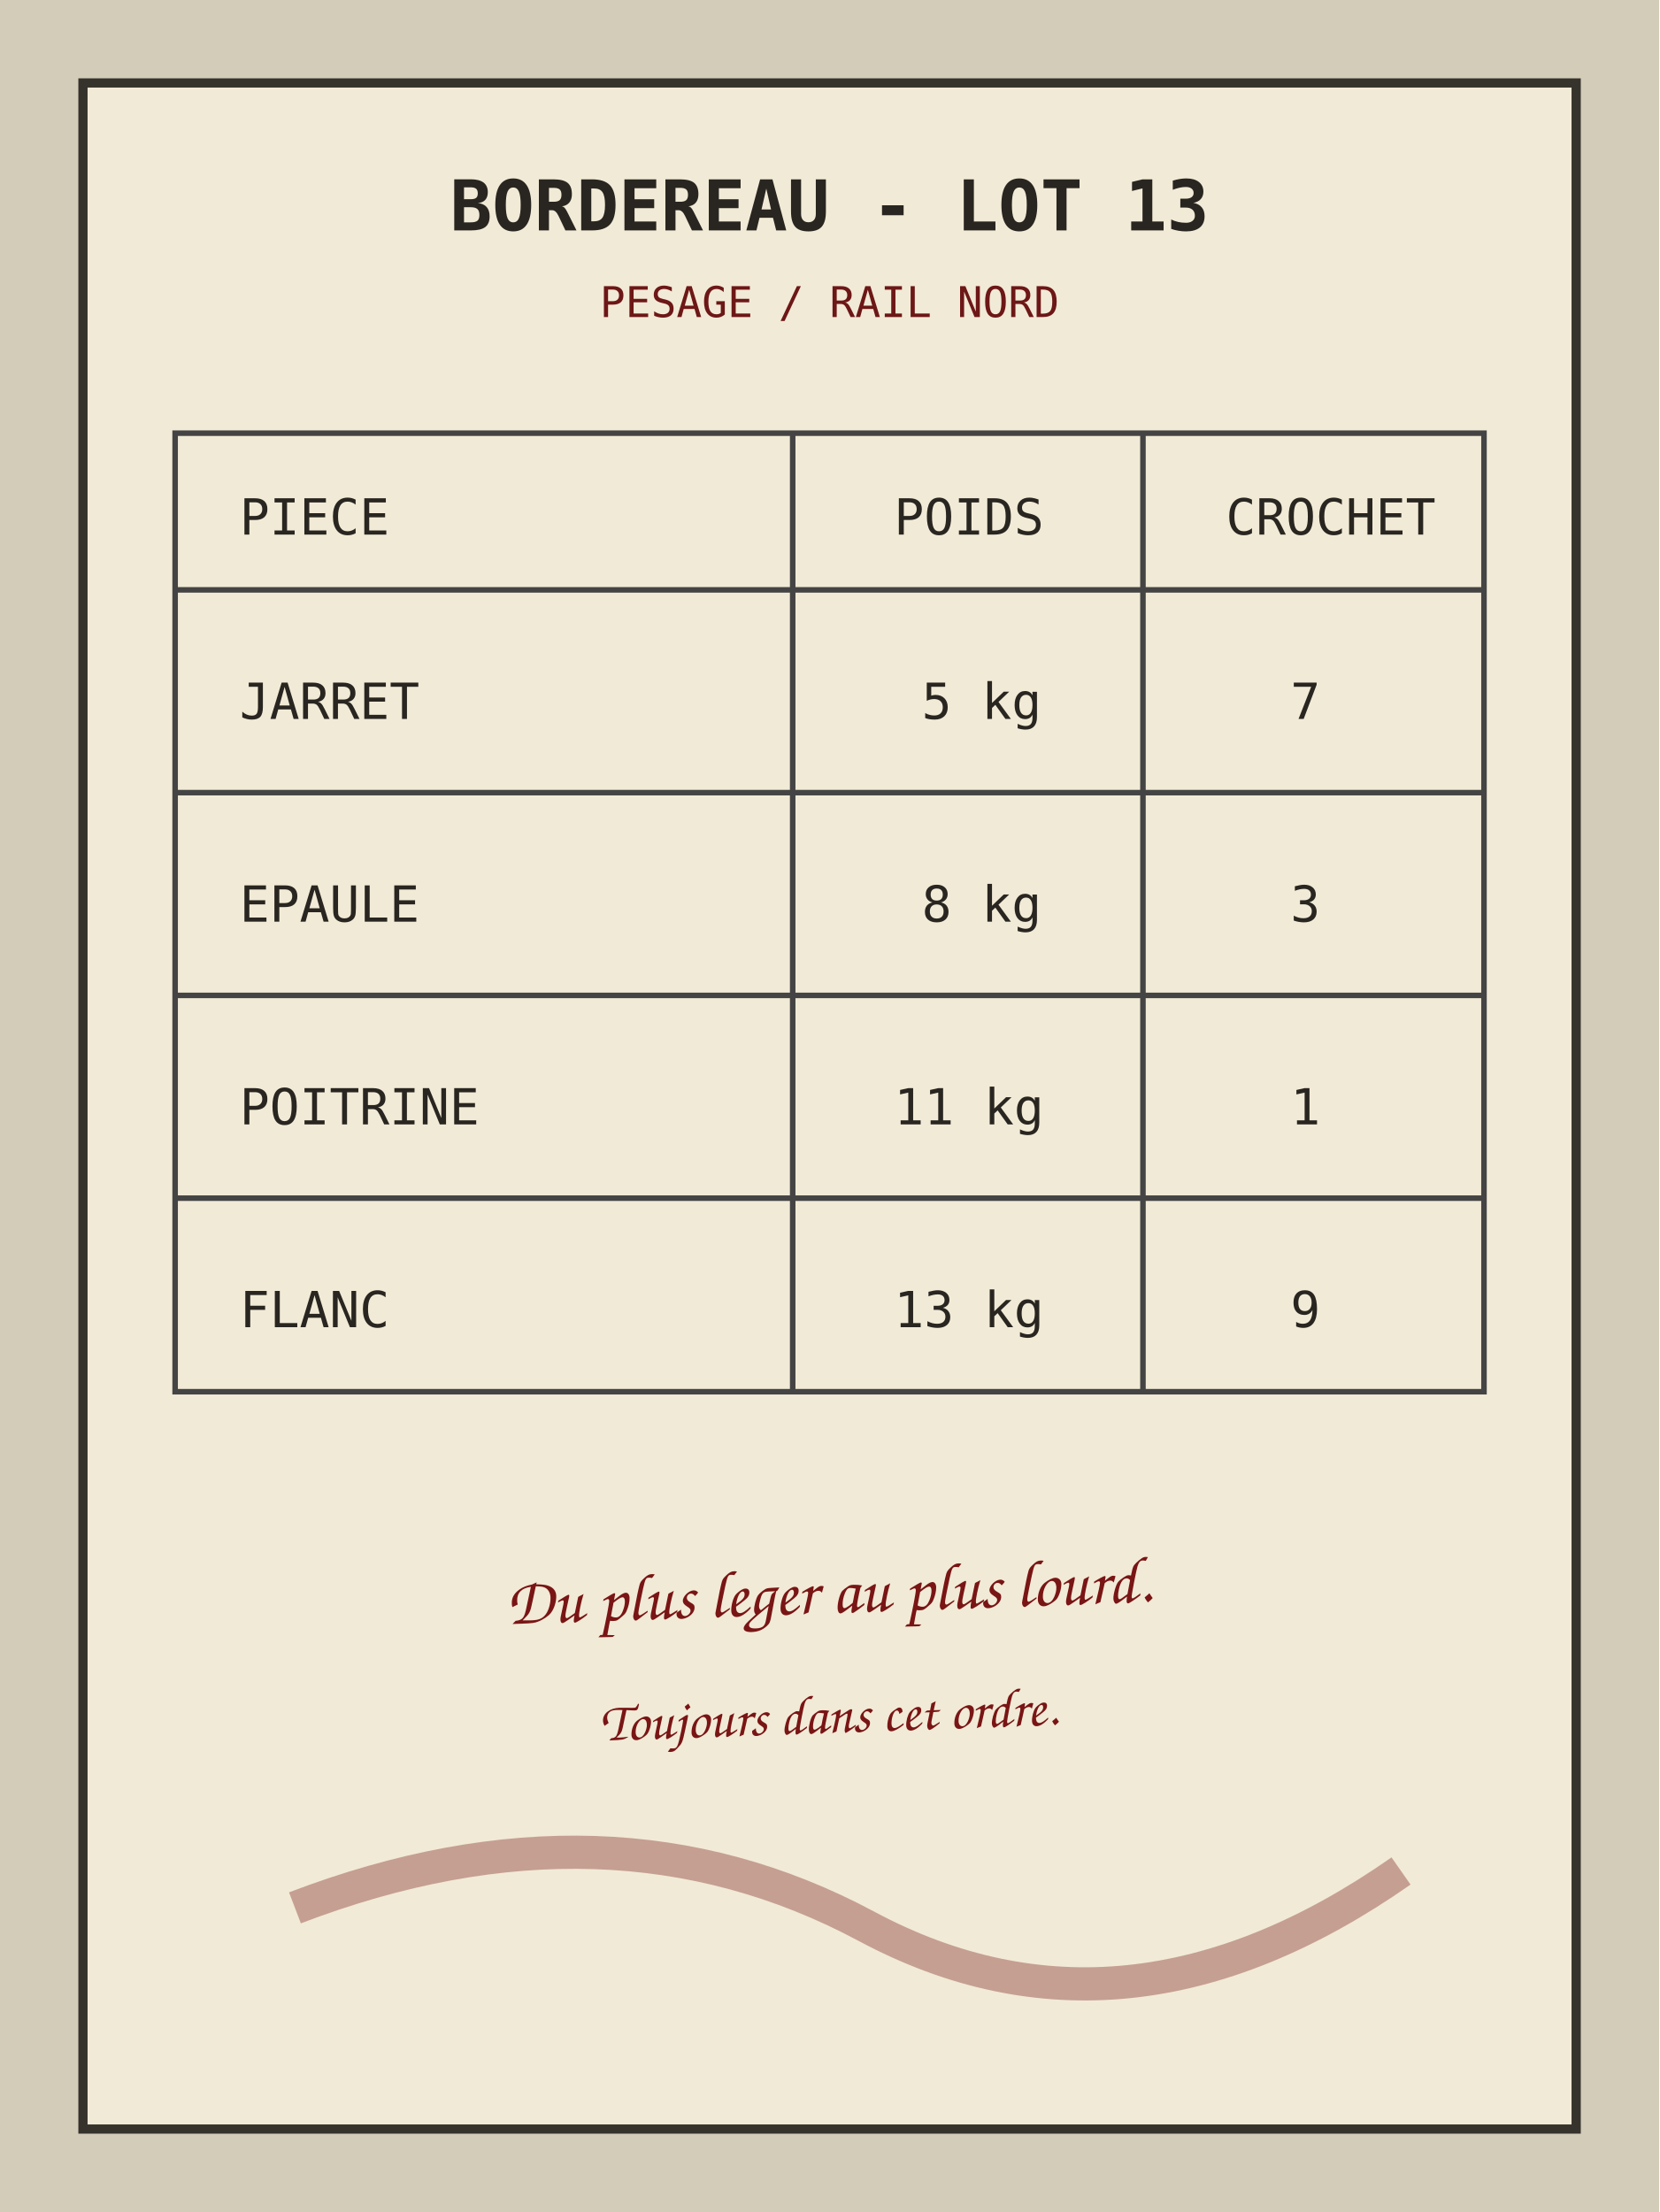
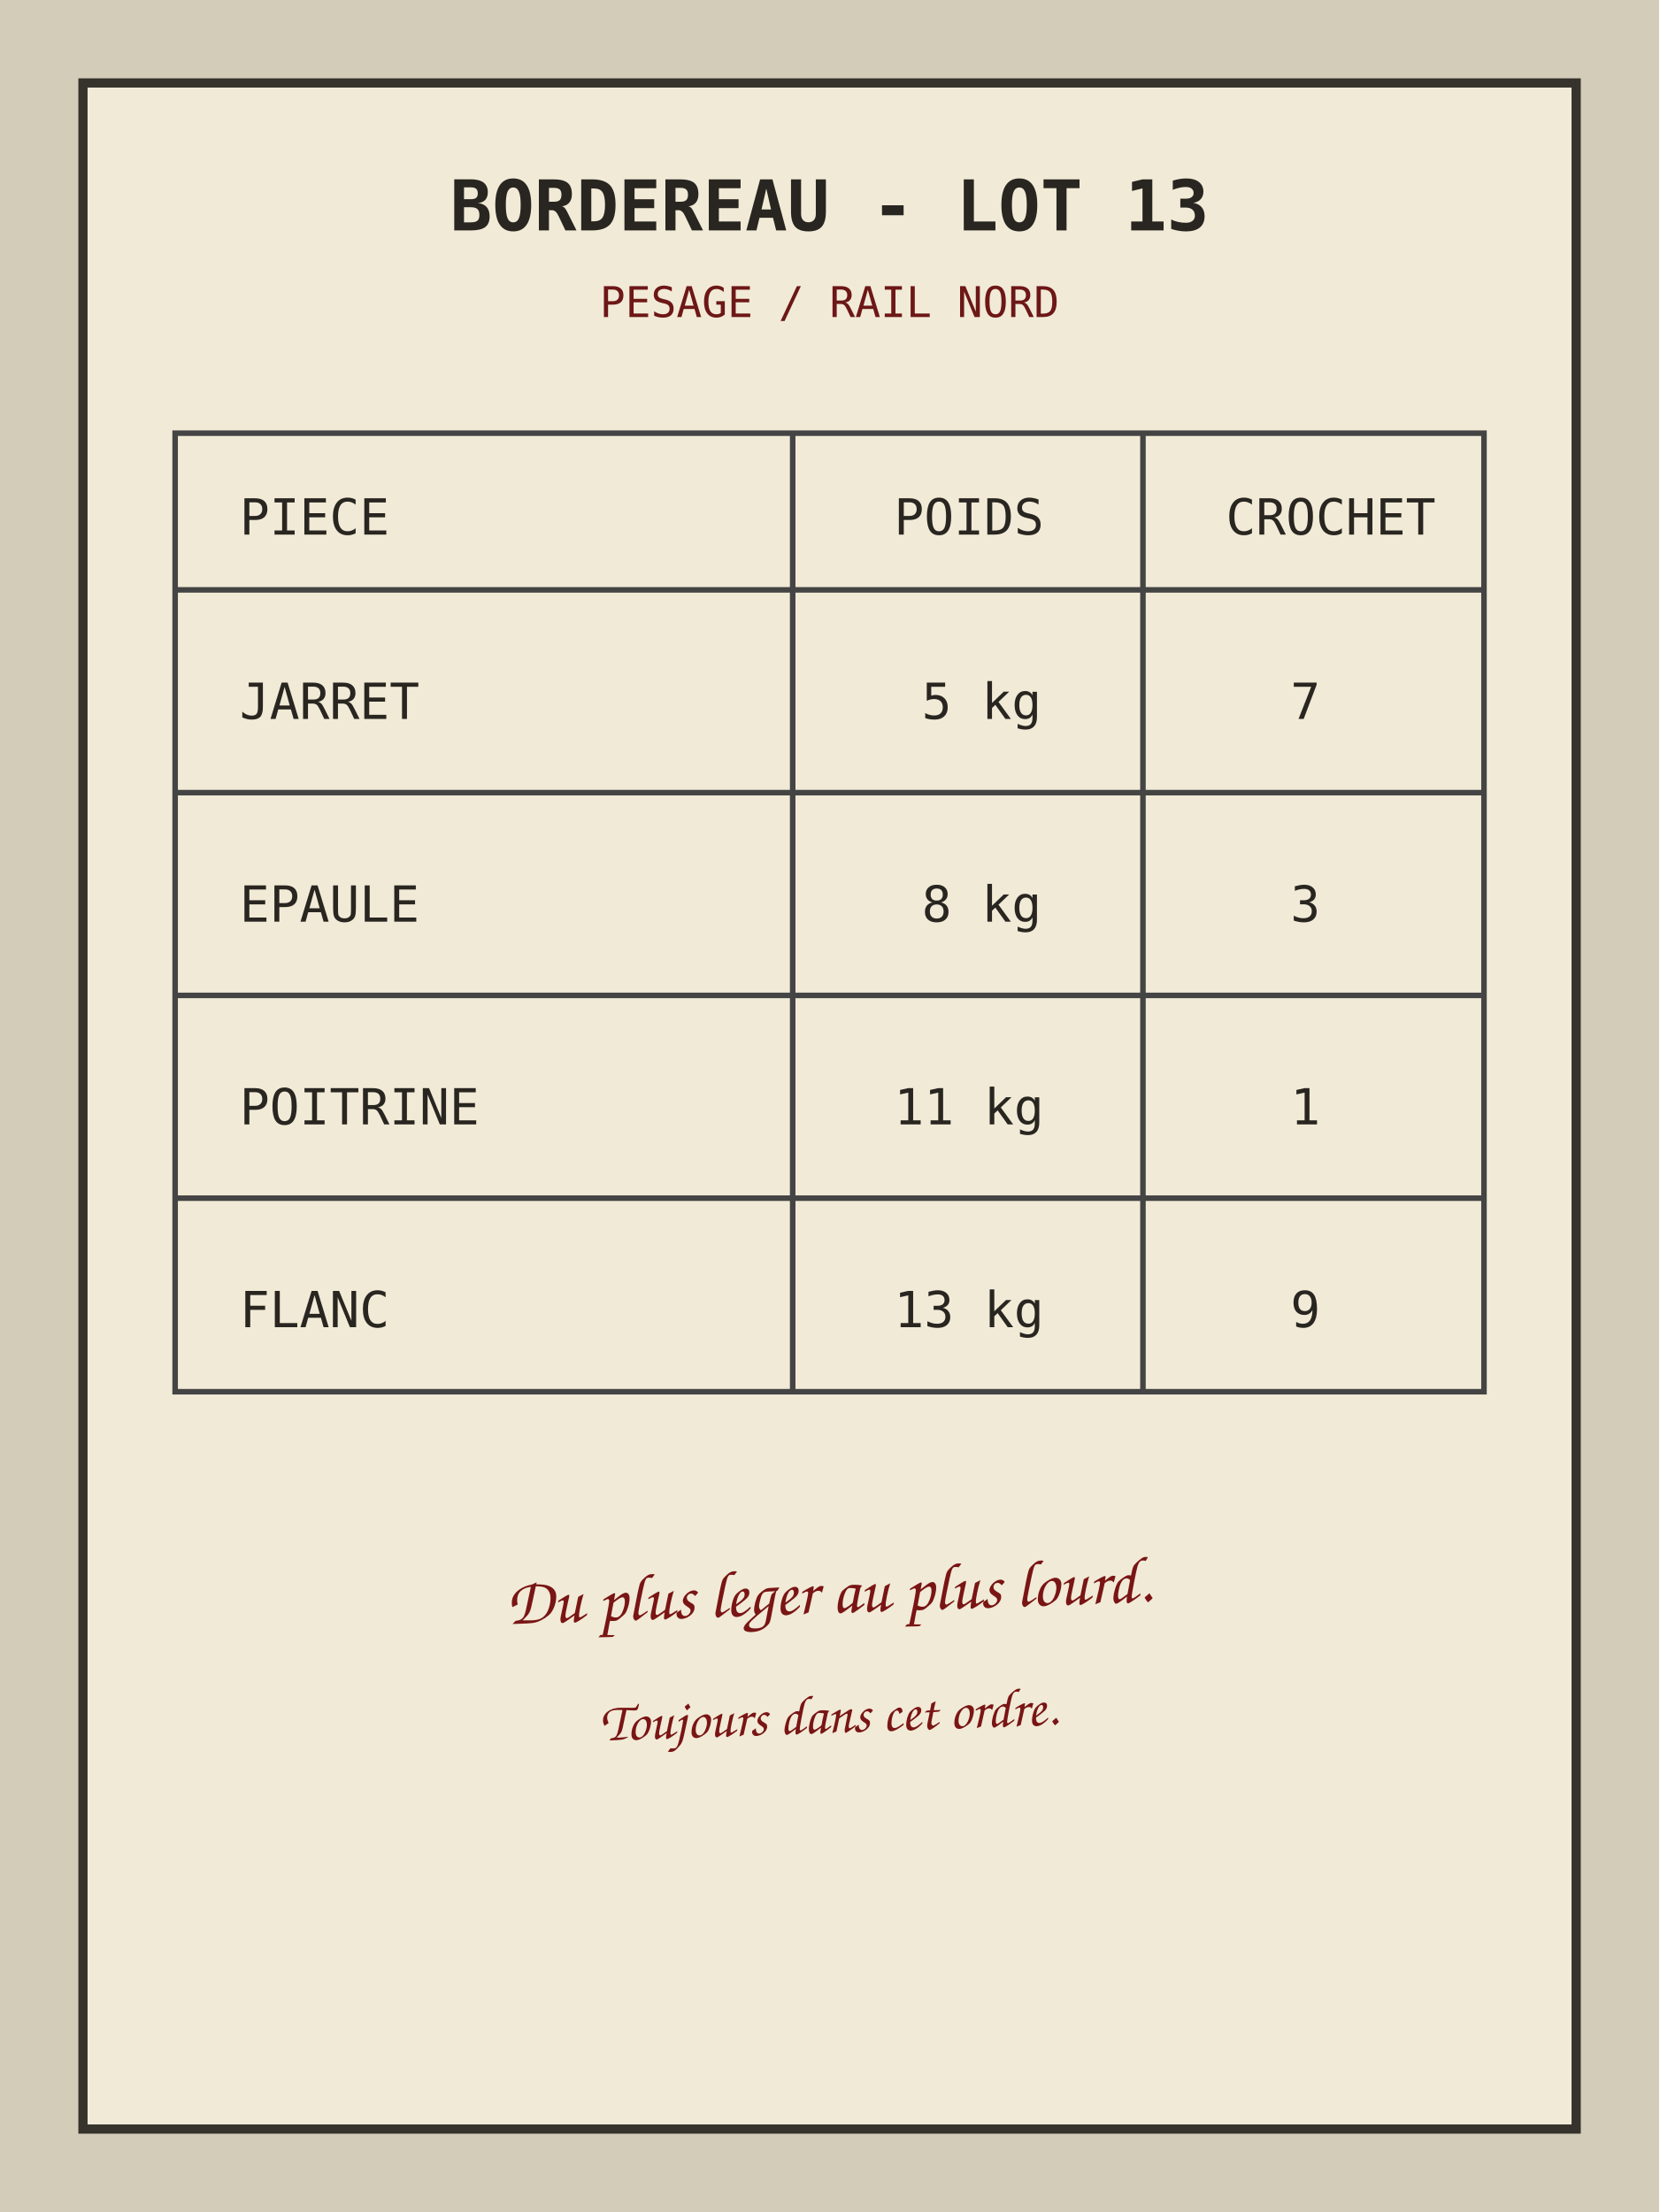
<svg xmlns="http://www.w3.org/2000/svg" width="900" height="1200" viewBox="0 0 900 1200">
  <rect width="900" height="1200" fill="#d3ccb8" />
  <rect x="45" y="45" width="810" height="1110" fill="#f1ead6" stroke="#36332d" stroke-width="5" />
  <text x="450" y="125" text-anchor="middle" font-family="monospace" font-size="38" font-weight="bold" fill="#292621">BORDEREAU - LOT 13</text>
  <text x="450" y="172" text-anchor="middle" font-family="monospace" font-size="23" fill="#6d1717">PESAGE / RAIL NORD</text>
  <g stroke="#444" stroke-width="3" fill="none">
    <rect x="95" y="235" width="710" height="520" />
    <line x1="95" y1="320" x2="805" y2="320" />
    <line x1="95" y1="430" x2="805" y2="430" />
    <line x1="95" y1="540" x2="805" y2="540" />
    <line x1="95" y1="650" x2="805" y2="650" />
    <line x1="430" y1="235" x2="430" y2="755" />
    <line x1="620" y1="235" x2="620" y2="755" />
  </g>
  <g font-family="monospace" font-size="27" fill="#292621">
    <text x="130" y="290">PIECE</text>
    <text x="485" y="290">POIDS</text>
    <text x="665" y="290">CROCHET</text>
    <text x="130" y="390">JARRET</text>
    <text x="500" y="390">5 kg</text>
    <text x="700" y="390">7</text>
    <text x="130" y="500">EPAULE</text>
    <text x="500" y="500">8 kg</text>
    <text x="700" y="500">3</text>
    <text x="130" y="610">POITRINE</text>
    <text x="485" y="610">11 kg</text>
    <text x="700" y="610">1</text>
    <text x="130" y="720">FLANC</text>
    <text x="485" y="720">13 kg</text>
    <text x="700" y="720">9</text>
  </g>
  <text x="450" y="875" text-anchor="middle" font-family="cursive" font-size="36" fill="#791515" transform="rotate(-2 450 875)">Du plus leger au plus lourd.</text>
  <text x="450" y="940" text-anchor="middle" font-family="cursive" font-size="30" fill="#791515" transform="rotate(-2 450 940)">Toujours dans cet ordre.</text>
-   <path d="M160 1035 Q330 970 470 1045 T760 1015" fill="none" stroke="#741313" stroke-width="18" opacity="0.35" />
</svg>
